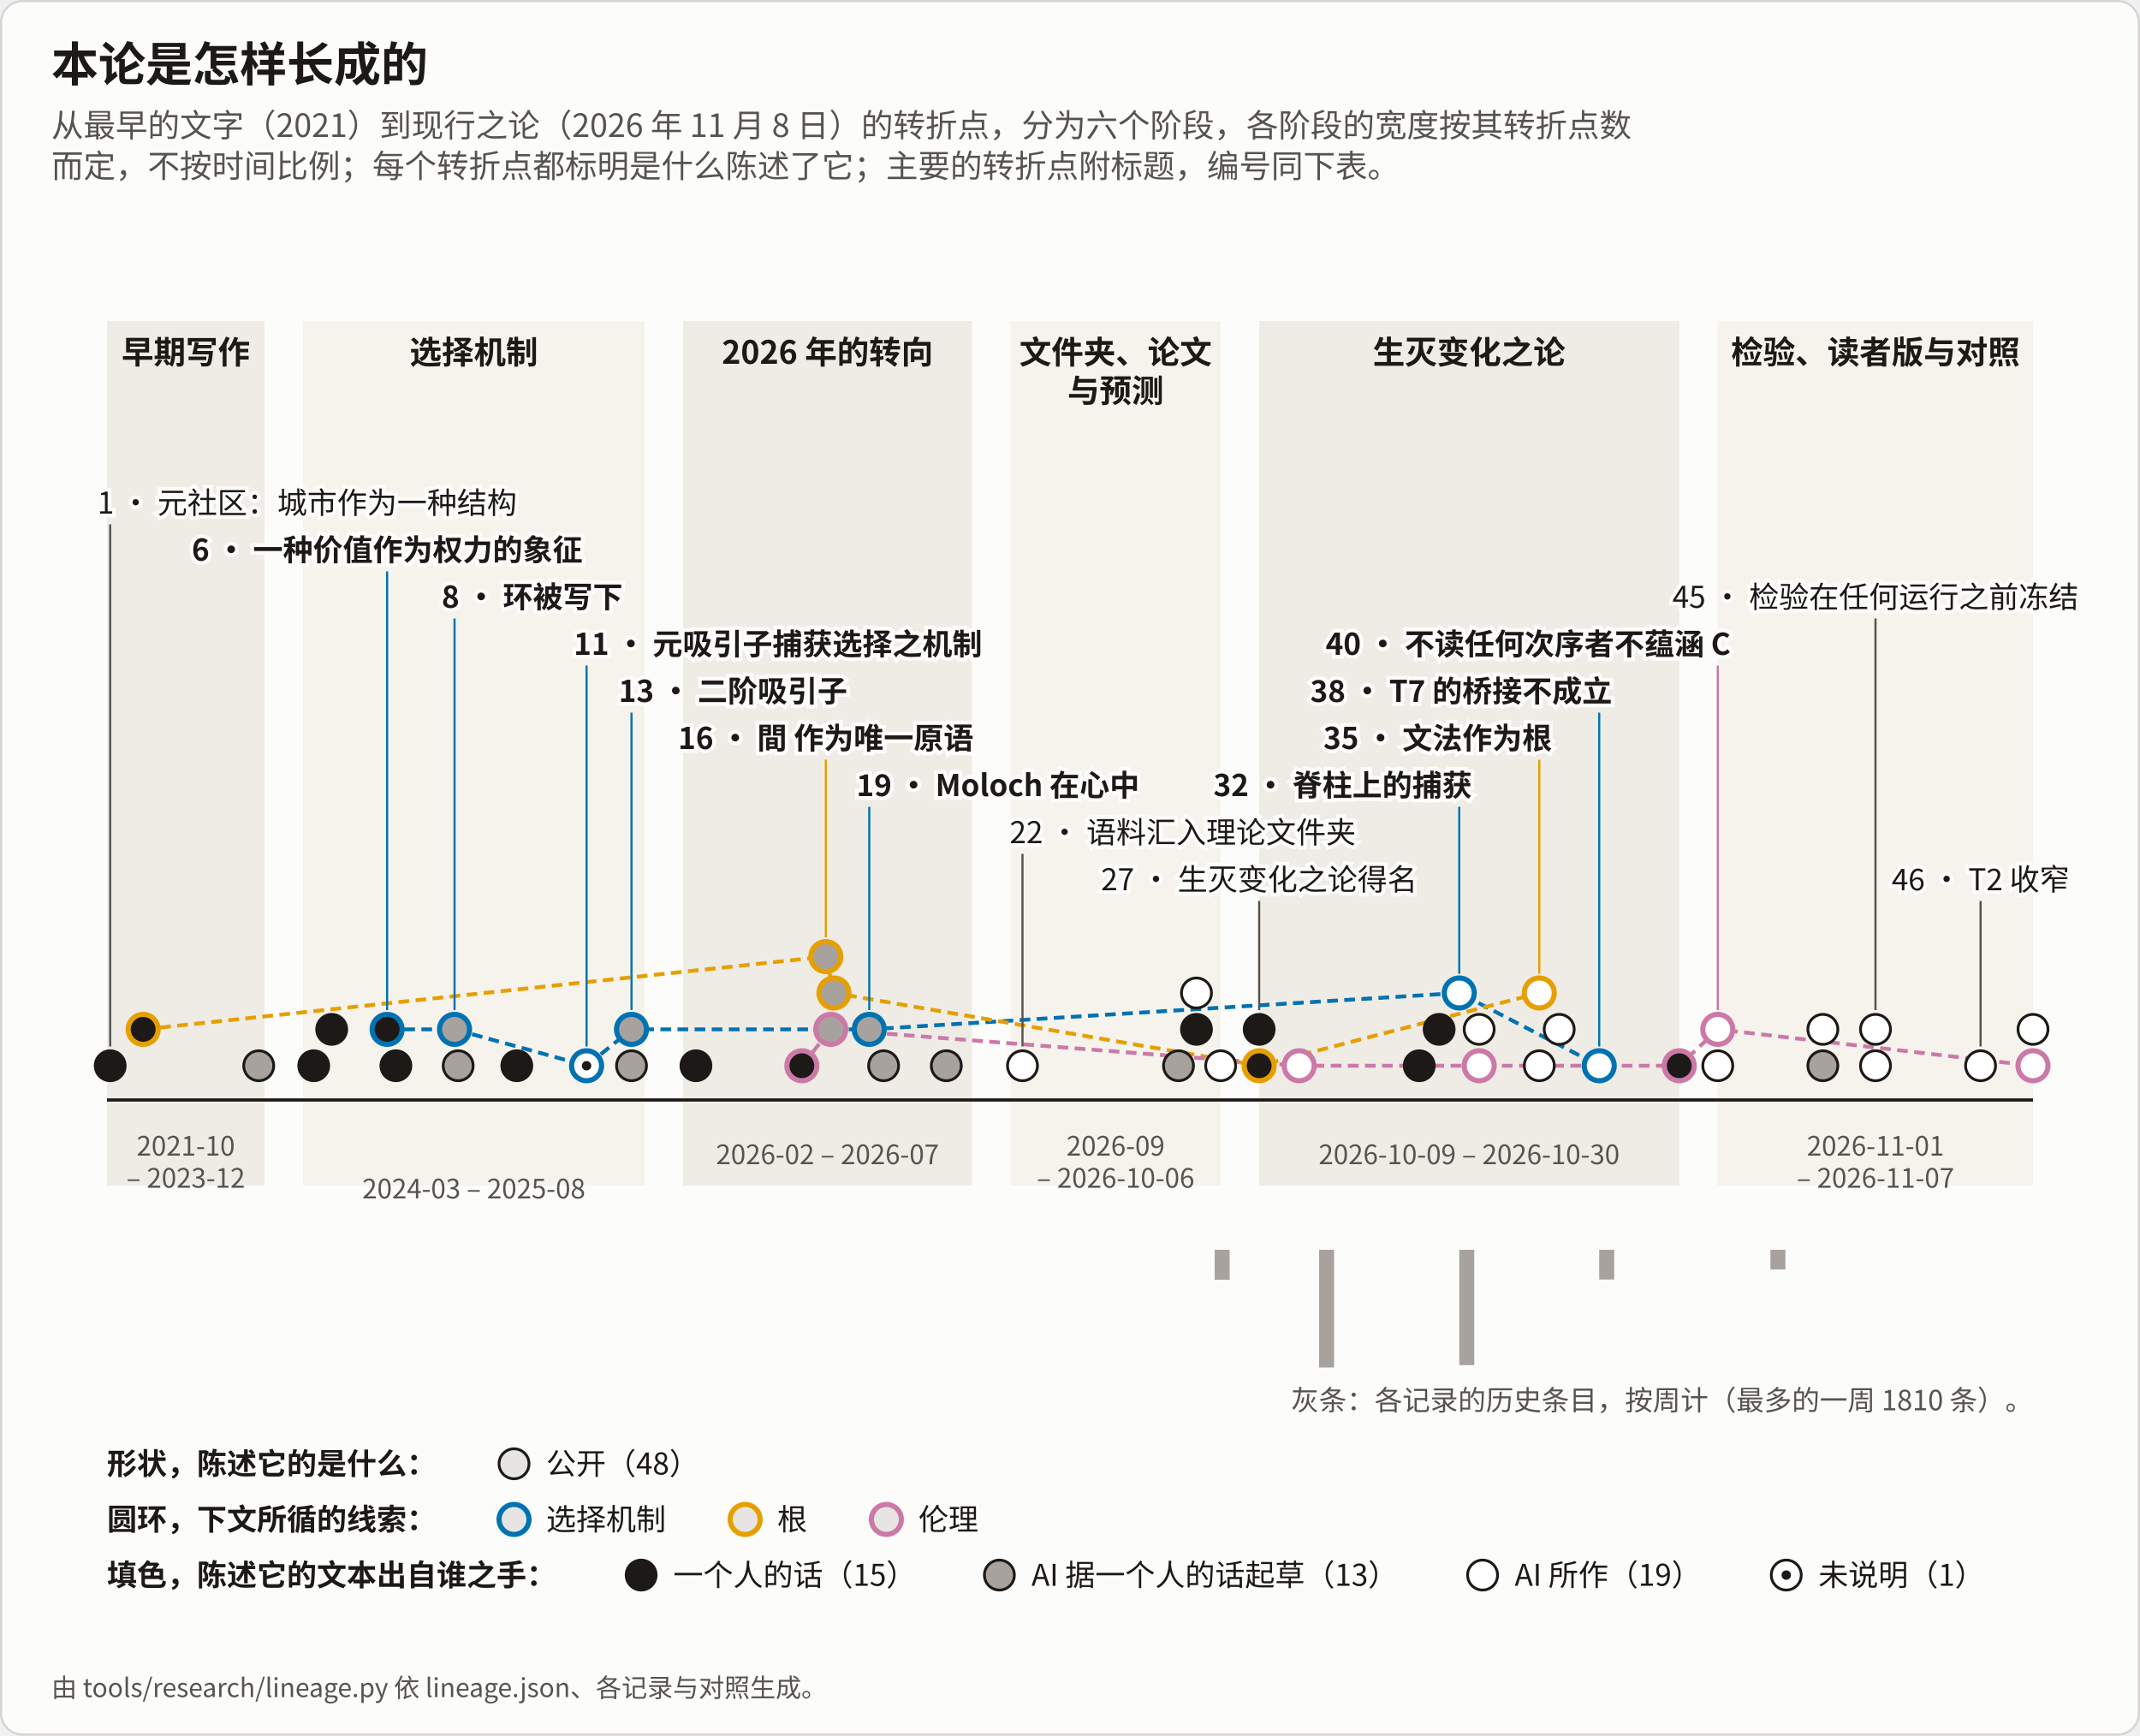
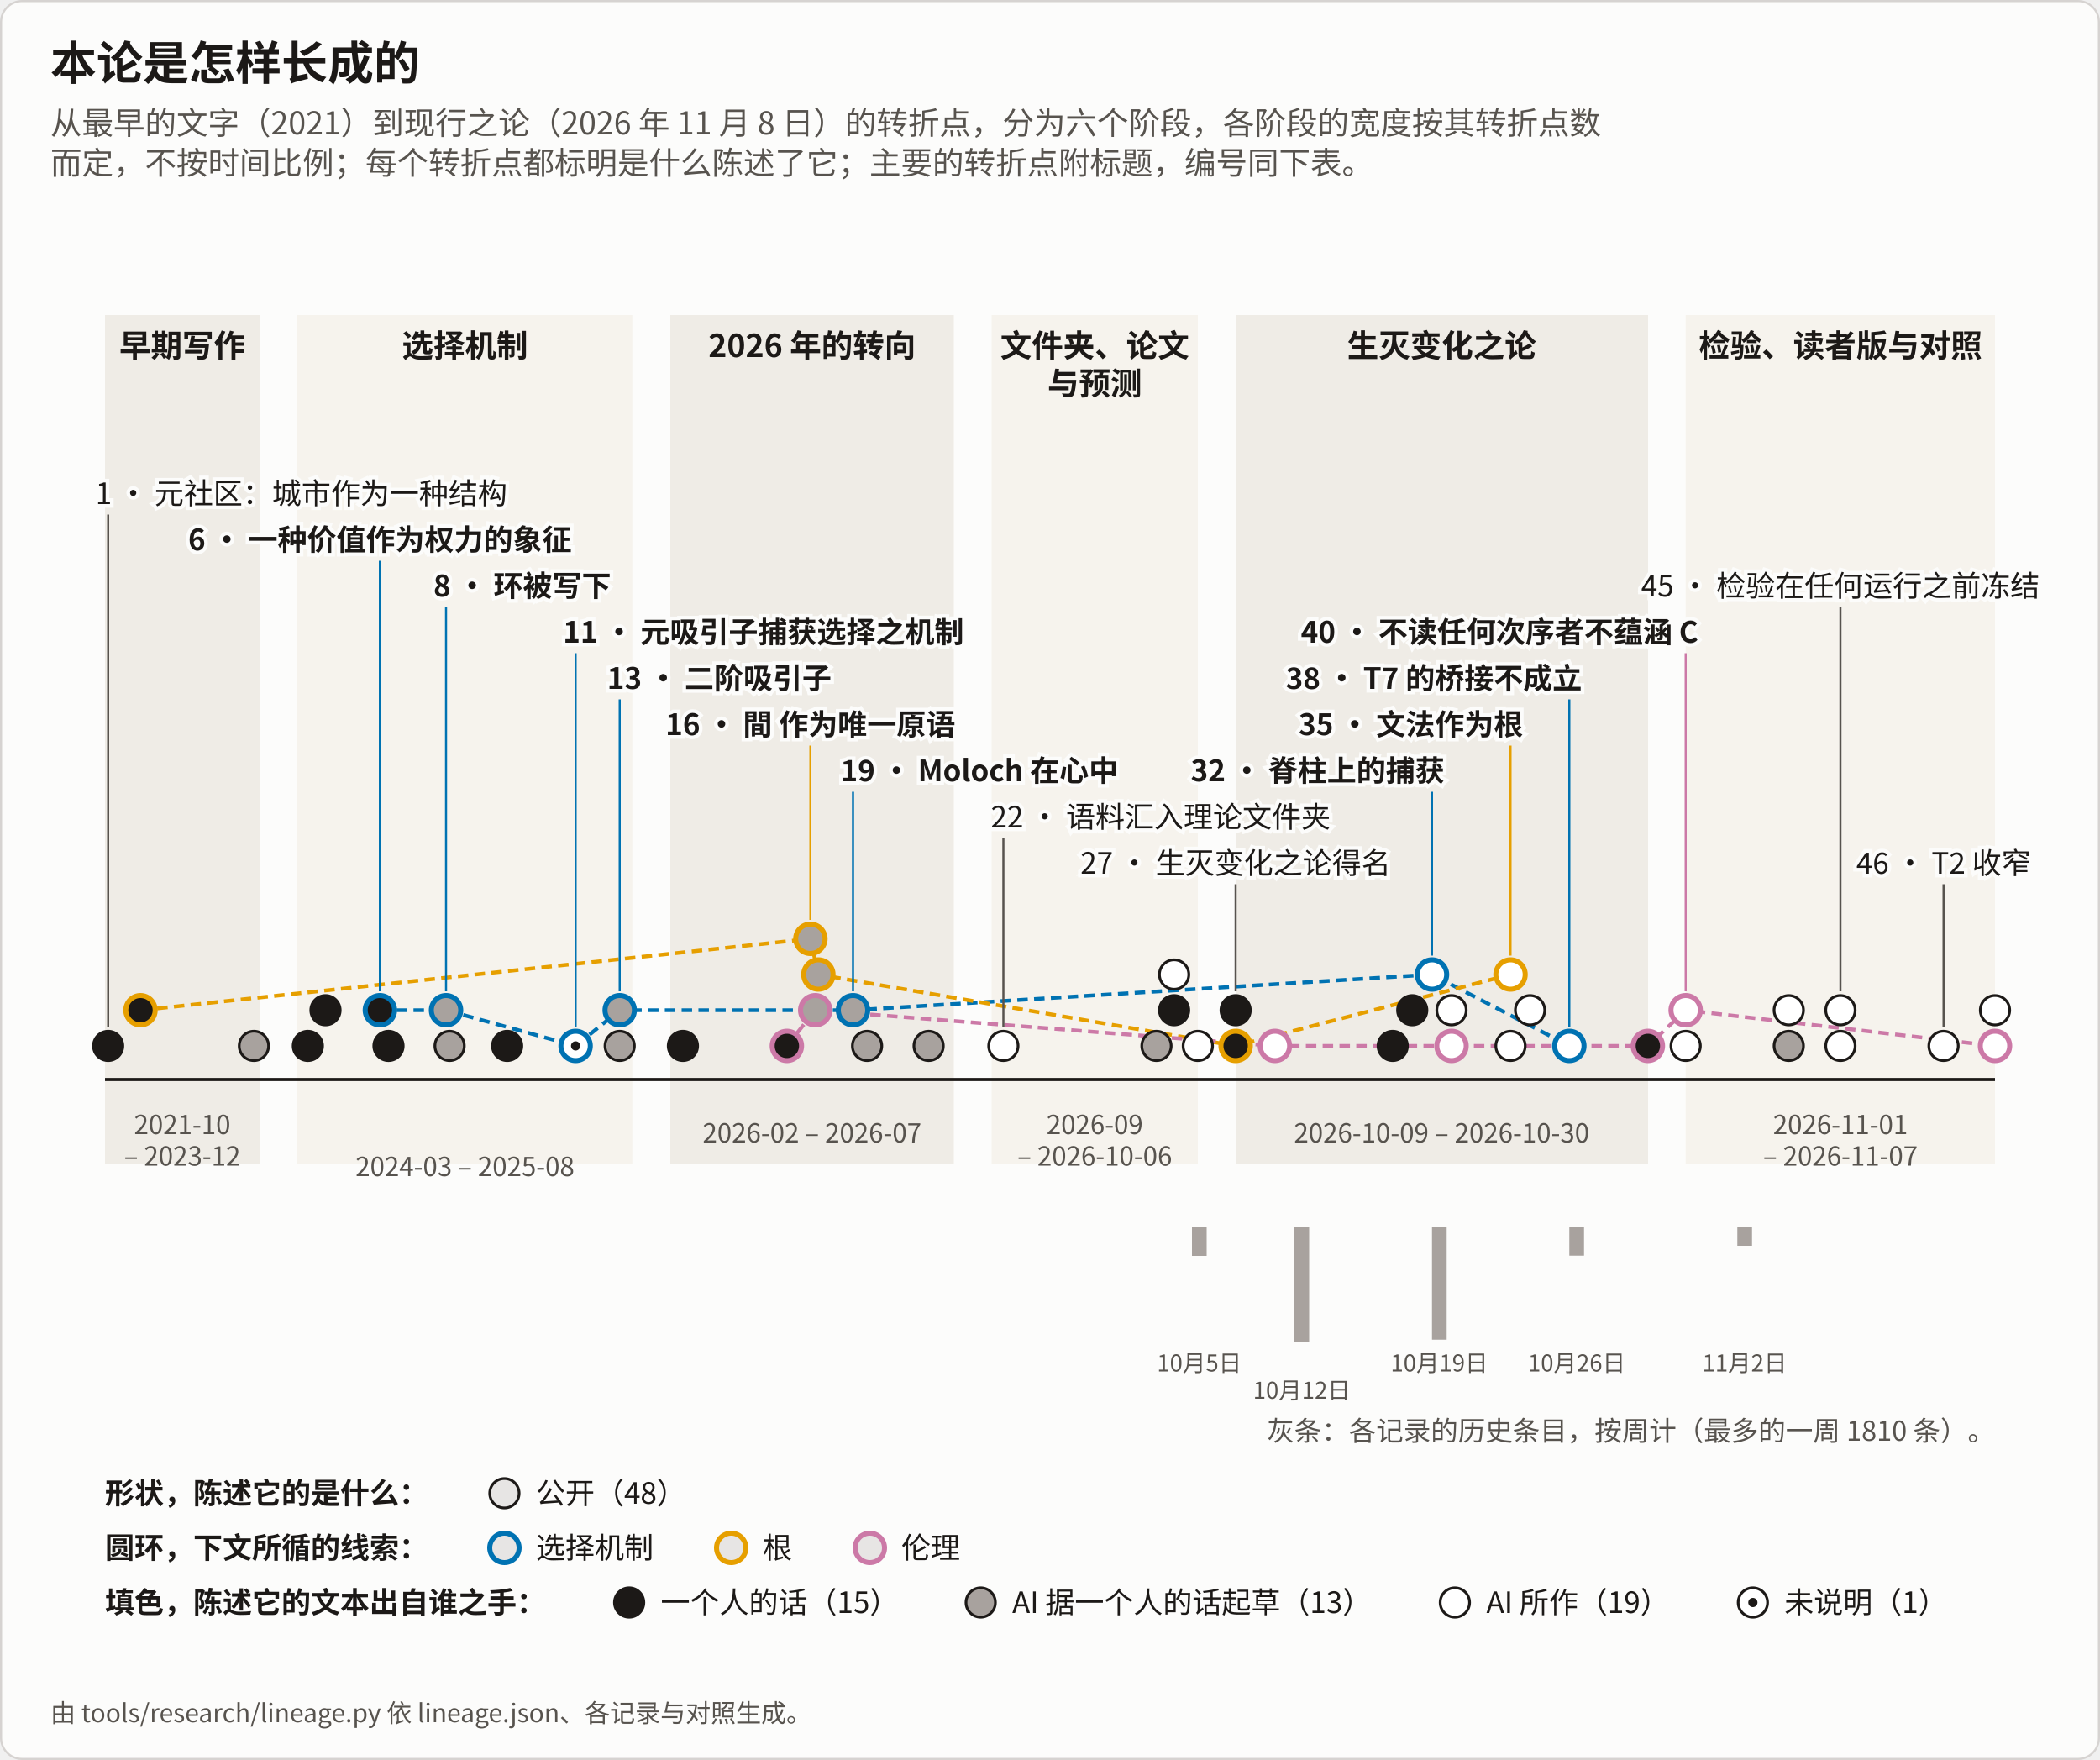
- <svg xmlns="http://www.w3.org/2000/svg" viewBox="0 0 1000 811" width="1000" height="811" role="img" aria-labelledby="lineage-title" font-family="'PingFang SC', 'Hiragino Sans GB', 'Noto Sans CJK SC', 'Microsoft YaHei', sans-serif">
-   <rect x="0.5" y="0.5" width="999" height="810" rx="10" fill="#fcfcfb" stroke="#d6d3d1" />
+ <svg xmlns="http://www.w3.org/2000/svg" viewBox="0 0 1000 838" width="1000" height="838" role="img" aria-labelledby="lineage-title" font-family="'PingFang SC', 'Hiragino Sans GB', 'Noto Sans CJK SC', 'Microsoft YaHei', sans-serif">
+   <rect x="0.5" y="0.5" width="999" height="837" rx="10" fill="#fcfcfb" stroke="#d6d3d1" />
  <text x="24.0" y="38.0" font-size="22" font-weight="bold" text-anchor="start" fill="#1c1917">本论是怎样长成的</text>
  <text x="24.0" y="64.0" font-size="15" text-anchor="start" fill="#57534e">从最早的文字（2021）到现行之论（2026 年 11 月 8 日）的转折点，分为六个阶段，各阶段的宽度按其转折点数</text>
  <text x="24.0" y="83.0" font-size="15" text-anchor="start" fill="#57534e">而定，不按时间比例；每个转折点都标明是什么陈述了它；主要的转折点附标题，编号同下表。</text>
  <rect x="50.0" y="150" width="73.6" height="404" fill="#efece6" />
  <text x="86.8" y="170.0" font-size="15" font-weight="bold" text-anchor="middle" fill="#1c1917">早期写作</text>
  <text x="86.8" y="540.0" font-size="12.5" text-anchor="middle" fill="#57534e">2021-10</text>
  <text x="86.8" y="555.0" font-size="12.5" text-anchor="middle" fill="#57534e">– 2023-12</text>
  <rect x="141.6" y="150" width="159.5" height="404" fill="#f6f3ed" />
  <text x="221.4" y="170.0" font-size="15" font-weight="bold" text-anchor="middle" fill="#1c1917">选择机制</text>
  <text x="221.4" y="560.0" font-size="12.5" text-anchor="middle" fill="#57534e">2024-03 – 2025-08</text>
  <rect x="319.2" y="150" width="135.0" height="404" fill="#efece6" />
  <text x="386.7" y="170.0" font-size="15" font-weight="bold" text-anchor="middle" fill="#1c1917">2026 年的转向</text>
  <text x="386.7" y="544.0" font-size="12.5" text-anchor="middle" fill="#57534e">2026-02 – 2026-07</text>
  <rect x="472.2" y="150" width="98.2" height="404" fill="#f6f3ed" />
  <text x="521.3" y="170.0" font-size="15" font-weight="bold" text-anchor="middle" fill="#1c1917">文件夹、论文</text>
  <text x="521.3" y="188.0" font-size="15" font-weight="bold" text-anchor="middle" fill="#1c1917">与预测</text>
  <text x="521.3" y="540.0" font-size="12.5" text-anchor="middle" fill="#57534e">2026-09</text>
  <text x="521.3" y="555.0" font-size="12.5" text-anchor="middle" fill="#57534e">– 2026-10-06</text>
  <rect x="588.4" y="150" width="196.4" height="404" fill="#efece6" />
  <text x="686.5" y="170.0" font-size="15" font-weight="bold" text-anchor="middle" fill="#1c1917">生灭变化之论</text>
  <text x="686.5" y="544.0" font-size="12.5" text-anchor="middle" fill="#57534e">2026-10-09 – 2026-10-30</text>
  <rect x="802.7" y="150" width="147.3" height="404" fill="#f6f3ed" />
  <text x="876.4" y="170.0" font-size="15" font-weight="bold" text-anchor="middle" fill="#1c1917">检验、读者版与对照</text>
  <text x="876.4" y="540.0" font-size="12.5" text-anchor="middle" fill="#57534e">2026-11-01</text>
  <text x="876.4" y="555.0" font-size="12.5" text-anchor="middle" fill="#57534e">– 2026-11-07</text>
  <line x1="50" y1="514" x2="950" y2="514" stroke="#1c1917" stroke-width="1.5" />
  <rect x="567.6" y="584.0" width="7" height="14.0" fill="#a8a29e" />
  <rect x="616.4" y="584.0" width="7" height="55.0" fill="#a8a29e" />
  <rect x="681.9" y="584.0" width="7" height="53.9" fill="#a8a29e" />
  <rect x="747.3" y="584.0" width="7" height="13.9" fill="#a8a29e" />
  <rect x="827.3" y="584.0" width="7" height="9.2" fill="#a8a29e" />
-   <text x="950.0" y="659.0" font-size="13" text-anchor="end" fill="#57534e">灰条：各记录的历史条目，按周计（最多的一周 1810 条）。</text>
+   <text x="571.1" y="653.0" font-size="11" text-anchor="middle" fill="#57534e">10月5日</text>
+   <text x="619.9" y="666.0" font-size="11" text-anchor="middle" fill="#57534e">10月12日</text>
+   <text x="685.4" y="653.0" font-size="11" text-anchor="middle" fill="#57534e">10月19日</text>
+   <text x="750.8" y="653.0" font-size="11" text-anchor="middle" fill="#57534e">10月26日</text>
+   <text x="830.8" y="653.0" font-size="11" text-anchor="middle" fill="#57534e">11月2日</text>
+   <text x="950.0" y="686.0" font-size="13" text-anchor="end" fill="#57534e">灰条：各记录的历史条目，按周计（最多的一周 1810 条）。</text>
  <path d="M180.9,481.0 L212.4,481.0 L274.1,498.0 L295.1,481.0 L406.2,481.0 L681.9,464.0 L747.3,498.0" fill="none" stroke="#0072B2" stroke-width="1.8" stroke-dasharray="5 3" />
  <path d="M66.9,481.0 L385.9,447.0 L389.7,464.0 L588.4,498.0 L719.3,464.0" fill="none" stroke="#E69F00" stroke-width="1.8" stroke-dasharray="5 3" />
  <path d="M374.7,498.0 L388.2,481.0 L607.1,498.0 L691.2,498.0 L784.7,498.0 L802.7,481.0 L950.0,498.0" fill="none" stroke="#CC79A7" stroke-width="1.8" stroke-dasharray="5 3" />
  <circle cx="51.5" cy="498.0" r="7" fill="#1c1917" stroke="#1c1917" stroke-width="1.3" />
  <circle cx="66.9" cy="481.0" r="7" fill="#1c1917" stroke="#E69F00" stroke-width="2.4" />
  <circle cx="120.9" cy="498.0" r="7" fill="#a8a29e" stroke="#1c1917" stroke-width="1.3" />
  <circle cx="146.6" cy="498.0" r="7" fill="#1c1917" stroke="#1c1917" stroke-width="1.3" />
  <circle cx="155.0" cy="481.0" r="7" fill="#1c1917" stroke="#1c1917" stroke-width="1.3" />
  <circle cx="180.9" cy="481.0" r="7" fill="#1c1917" stroke="#0072B2" stroke-width="2.4" />
  <circle cx="185.0" cy="498.0" r="7" fill="#1c1917" stroke="#1c1917" stroke-width="1.3" />
  <circle cx="212.4" cy="481.0" r="7" fill="#a8a29e" stroke="#0072B2" stroke-width="2.4" />
  <circle cx="214.1" cy="498.0" r="7" fill="#a8a29e" stroke="#1c1917" stroke-width="1.3" />
  <circle cx="241.5" cy="498.0" r="7" fill="#1c1917" stroke="#1c1917" stroke-width="1.3" />
  <circle cx="274.1" cy="498.0" r="7" fill="#ffffff" stroke="#0072B2" stroke-width="2.4" />
  <circle cx="274.1" cy="498.0" r="2.2" fill="#1c1917" />
  <circle cx="295.1" cy="498.0" r="7" fill="#a8a29e" stroke="#1c1917" stroke-width="1.3" />
  <circle cx="295.1" cy="481.0" r="7" fill="#a8a29e" stroke="#0072B2" stroke-width="2.4" />
  <circle cx="325.2" cy="498.0" r="7" fill="#1c1917" stroke="#1c1917" stroke-width="1.3" />
  <circle cx="374.7" cy="498.0" r="7" fill="#1c1917" stroke="#CC79A7" stroke-width="2.4" />
  <circle cx="385.9" cy="447.0" r="7" fill="#a8a29e" stroke="#E69F00" stroke-width="2.4" />
  <circle cx="388.2" cy="481.0" r="7" fill="#a8a29e" stroke="#CC79A7" stroke-width="2.4" />
  <circle cx="389.7" cy="464.0" r="7" fill="#a8a29e" stroke="#E69F00" stroke-width="2.4" />
  <circle cx="406.2" cy="481.0" r="7" fill="#a8a29e" stroke="#0072B2" stroke-width="2.4" />
  <circle cx="412.9" cy="498.0" r="7" fill="#a8a29e" stroke="#1c1917" stroke-width="1.3" />
  <circle cx="442.2" cy="498.0" r="7" fill="#a8a29e" stroke="#1c1917" stroke-width="1.3" />
  <circle cx="477.8" cy="498.0" r="7" fill="#ffffff" stroke="#1c1917" stroke-width="1.3" />
  <circle cx="550.7" cy="498.0" r="7" fill="#a8a29e" stroke="#1c1917" stroke-width="1.3" />
  <circle cx="559.1" cy="481.0" r="7" fill="#1c1917" stroke="#1c1917" stroke-width="1.3" />
  <circle cx="559.1" cy="464.0" r="7" fill="#ffffff" stroke="#1c1917" stroke-width="1.3" />
  <circle cx="570.4" cy="498.0" r="7" fill="#ffffff" stroke="#1c1917" stroke-width="1.3" />
  <circle cx="588.4" cy="481.0" r="7" fill="#1c1917" stroke="#1c1917" stroke-width="1.3" />
  <circle cx="588.4" cy="498.0" r="7" fill="#1c1917" stroke="#E69F00" stroke-width="2.4" />
  <circle cx="607.1" cy="498.0" r="7" fill="#ffffff" stroke="#CC79A7" stroke-width="2.4" />
  <circle cx="663.2" cy="498.0" r="7" fill="#1c1917" stroke="#1c1917" stroke-width="1.3" />
  <circle cx="672.5" cy="481.0" r="7" fill="#1c1917" stroke="#1c1917" stroke-width="1.3" />
  <circle cx="681.9" cy="464.0" r="7" fill="#ffffff" stroke="#0072B2" stroke-width="2.4" />
  <circle cx="691.2" cy="498.0" r="7" fill="#ffffff" stroke="#CC79A7" stroke-width="2.4" />
  <circle cx="691.2" cy="481.0" r="7" fill="#ffffff" stroke="#1c1917" stroke-width="1.3" />
  <circle cx="719.3" cy="464.0" r="7" fill="#ffffff" stroke="#E69F00" stroke-width="2.4" />
  <circle cx="719.3" cy="498.0" r="7" fill="#ffffff" stroke="#1c1917" stroke-width="1.3" />
  <circle cx="728.6" cy="481.0" r="7" fill="#ffffff" stroke="#1c1917" stroke-width="1.3" />
  <circle cx="747.3" cy="498.0" r="7" fill="#ffffff" stroke="#0072B2" stroke-width="2.4" />
  <circle cx="784.7" cy="498.0" r="7" fill="#1c1917" stroke="#CC79A7" stroke-width="2.4" />
  <circle cx="802.7" cy="481.0" r="7" fill="#ffffff" stroke="#CC79A7" stroke-width="2.4" />
  <circle cx="802.7" cy="498.0" r="7" fill="#ffffff" stroke="#1c1917" stroke-width="1.3" />
  <circle cx="851.8" cy="498.0" r="7" fill="#a8a29e" stroke="#1c1917" stroke-width="1.3" />
  <circle cx="851.8" cy="481.0" r="7" fill="#ffffff" stroke="#1c1917" stroke-width="1.3" />
  <circle cx="876.4" cy="498.0" r="7" fill="#ffffff" stroke="#1c1917" stroke-width="1.3" />
  <circle cx="876.4" cy="481.0" r="7" fill="#ffffff" stroke="#1c1917" stroke-width="1.3" />
  <circle cx="925.5" cy="498.0" r="7" fill="#ffffff" stroke="#1c1917" stroke-width="1.3" />
  <circle cx="950.0" cy="498.0" r="7" fill="#ffffff" stroke="#CC79A7" stroke-width="2.4" />
  <circle cx="950.0" cy="481.0" r="7" fill="#ffffff" stroke="#1c1917" stroke-width="1.3" />
  <line x1="51.5" y1="489.0" x2="51.5" y2="245.0" stroke="#57534e" stroke-width="1" />
  <text x="45.5" y="240.0" font-size="14" text-anchor="start" fill="#1c1917" stroke="#fcfcfb" stroke-width="3.5" paint-order="stroke">1 · 元社区：城市作为一种结构</text>
  <line x1="180.9" y1="472.0" x2="180.9" y2="267.0" stroke="#0072B2" stroke-width="1" />
  <text x="180.9" y="262.0" font-size="14" font-weight="bold" text-anchor="middle" fill="#1c1917" stroke="#fcfcfb" stroke-width="3.5" paint-order="stroke">6 · 一种价值作为权力的象征</text>
  <line x1="212.4" y1="472.0" x2="212.4" y2="289.0" stroke="#0072B2" stroke-width="1" />
  <text x="206.4" y="284.0" font-size="14" font-weight="bold" text-anchor="start" fill="#1c1917" stroke="#fcfcfb" stroke-width="3.5" paint-order="stroke">8 · 环被写下</text>
  <line x1="274.1" y1="489.0" x2="274.1" y2="311.0" stroke="#0072B2" stroke-width="1" />
  <text x="268.1" y="306.0" font-size="14" font-weight="bold" text-anchor="start" fill="#1c1917" stroke="#fcfcfb" stroke-width="3.5" paint-order="stroke">11 · 元吸引子捕获选择之机制</text>
  <line x1="295.1" y1="472.0" x2="295.1" y2="333.0" stroke="#0072B2" stroke-width="1" />
  <text x="289.1" y="328.0" font-size="14" font-weight="bold" text-anchor="start" fill="#1c1917" stroke="#fcfcfb" stroke-width="3.5" paint-order="stroke">13 · 二阶吸引子</text>
  <line x1="385.9" y1="438.0" x2="385.9" y2="355.0" stroke="#E69F00" stroke-width="1" />
  <text x="385.9" y="350.0" font-size="14" font-weight="bold" text-anchor="middle" fill="#1c1917" stroke="#fcfcfb" stroke-width="3.5" paint-order="stroke">16 · 間 作为唯一原语</text>
  <line x1="406.2" y1="472.0" x2="406.2" y2="377.0" stroke="#0072B2" stroke-width="1" />
  <text x="400.2" y="372.0" font-size="14" font-weight="bold" text-anchor="start" fill="#1c1917" stroke="#fcfcfb" stroke-width="3.5" paint-order="stroke">19 · Moloch 在心中</text>
  <line x1="477.8" y1="489.0" x2="477.8" y2="399.0" stroke="#57534e" stroke-width="1" />
  <text x="471.8" y="394.0" font-size="14" text-anchor="start" fill="#1c1917" stroke="#fcfcfb" stroke-width="3.5" paint-order="stroke">22 · 语料汇入理论文件夹</text>
  <line x1="588.4" y1="472.0" x2="588.4" y2="421.0" stroke="#57534e" stroke-width="1" />
  <text x="588.4" y="416.0" font-size="14" text-anchor="middle" fill="#1c1917" stroke="#fcfcfb" stroke-width="3.5" paint-order="stroke">27 · 生灭变化之论得名</text>
  <line x1="681.9" y1="455.0" x2="681.9" y2="377.0" stroke="#0072B2" stroke-width="1" />
  <text x="687.9" y="372.0" font-size="14" font-weight="bold" text-anchor="end" fill="#1c1917" stroke="#fcfcfb" stroke-width="3.5" paint-order="stroke">32 · 脊柱上的捕获</text>
  <line x1="719.3" y1="455.0" x2="719.3" y2="355.0" stroke="#E69F00" stroke-width="1" />
  <text x="725.3" y="350.0" font-size="14" font-weight="bold" text-anchor="end" fill="#1c1917" stroke="#fcfcfb" stroke-width="3.5" paint-order="stroke">35 · 文法作为根</text>
  <line x1="747.3" y1="489.0" x2="747.3" y2="333.0" stroke="#0072B2" stroke-width="1" />
  <text x="753.3" y="328.0" font-size="14" font-weight="bold" text-anchor="end" fill="#1c1917" stroke="#fcfcfb" stroke-width="3.5" paint-order="stroke">38 · T7 的桥接不成立</text>
  <line x1="802.7" y1="472.0" x2="802.7" y2="311.0" stroke="#CC79A7" stroke-width="1" />
  <text x="808.7" y="306.0" font-size="14" font-weight="bold" text-anchor="end" fill="#1c1917" stroke="#fcfcfb" stroke-width="3.5" paint-order="stroke">40 · 不读任何次序者不蕴涵 C</text>
  <line x1="876.4" y1="472.0" x2="876.4" y2="289.0" stroke="#57534e" stroke-width="1" />
  <text x="876.4" y="284.0" font-size="14" text-anchor="middle" fill="#1c1917" stroke="#fcfcfb" stroke-width="3.5" paint-order="stroke">45 · 检验在任何运行之前冻结</text>
  <line x1="925.5" y1="489.0" x2="925.5" y2="421.0" stroke="#57534e" stroke-width="1" />
  <text x="925.5" y="416.0" font-size="14" text-anchor="middle" fill="#1c1917" stroke="#fcfcfb" stroke-width="3.5" paint-order="stroke">46 · T2 收窄</text>
-   <text x="50.0" y="689.0" font-size="14" font-weight="bold" text-anchor="start" fill="#1c1917">形状，陈述它的是什么：</text>
-   <circle cx="240.2" cy="684.0" r="7" fill="#e7e5e4" stroke="#1c1917" stroke-width="1.3" />
-   <text x="255.2" y="689.0" font-size="14" text-anchor="start" fill="#1c1917">公开（48）</text>
-   <text x="50.0" y="715.0" font-size="14" font-weight="bold" text-anchor="start" fill="#1c1917">圆环，下文所循的线索：</text>
-   <circle cx="240.2" cy="710.0" r="7" fill="#e7e5e4" stroke="#0072B2" stroke-width="2.4" />
-   <text x="255.2" y="715.0" font-size="14" text-anchor="start" fill="#1c1917">选择机制</text>
-   <circle cx="348.2" cy="710.0" r="7" fill="#e7e5e4" stroke="#E69F00" stroke-width="2.4" />
-   <text x="363.2" y="715.0" font-size="14" text-anchor="start" fill="#1c1917">根</text>
-   <circle cx="414.2" cy="710.0" r="7" fill="#e7e5e4" stroke="#CC79A7" stroke-width="2.4" />
-   <text x="429.2" y="715.0" font-size="14" text-anchor="start" fill="#1c1917">伦理</text>
-   <text x="50.0" y="741.0" font-size="14" font-weight="bold" text-anchor="start" fill="#1c1917">填色，陈述它的文本出自谁之手：</text>
-   <circle cx="299.6" cy="736.0" r="7" fill="#1c1917" stroke="#1c1917" stroke-width="1.3" />
-   <text x="314.6" y="741.0" font-size="14" text-anchor="start" fill="#1c1917">一个人的话（15）</text>
-   <circle cx="467.0" cy="736.0" r="7" fill="#a8a29e" stroke="#1c1917" stroke-width="1.3" />
-   <text x="482.0" y="741.0" font-size="14" text-anchor="start" fill="#1c1917">AI 据一个人的话起草（13）</text>
-   <circle cx="692.8" cy="736.0" r="7" fill="#ffffff" stroke="#1c1917" stroke-width="1.3" />
-   <text x="707.8" y="741.0" font-size="14" text-anchor="start" fill="#1c1917">AI 所作（19）</text>
-   <circle cx="834.7" cy="736.0" r="7" fill="#ffffff" stroke="#1c1917" stroke-width="1.3" />
-   <circle cx="834.7" cy="736.0" r="2.2" fill="#1c1917" />
-   <text x="849.7" y="741.0" font-size="14" text-anchor="start" fill="#1c1917">未说明（1）</text>
-   <text x="24.0" y="793.0" font-size="12" text-anchor="start" fill="#57534e">由 tools/research/lineage.py 依 lineage.json、各记录与对照生成。</text>
+   <text x="50.0" y="716.0" font-size="14" font-weight="bold" text-anchor="start" fill="#1c1917">形状，陈述它的是什么：</text>
+   <circle cx="240.2" cy="711.0" r="7" fill="#e7e5e4" stroke="#1c1917" stroke-width="1.3" />
+   <text x="255.2" y="716.0" font-size="14" text-anchor="start" fill="#1c1917">公开（48）</text>
+   <text x="50.0" y="742.0" font-size="14" font-weight="bold" text-anchor="start" fill="#1c1917">圆环，下文所循的线索：</text>
+   <circle cx="240.2" cy="737.0" r="7" fill="#e7e5e4" stroke="#0072B2" stroke-width="2.4" />
+   <text x="255.2" y="742.0" font-size="14" text-anchor="start" fill="#1c1917">选择机制</text>
+   <circle cx="348.2" cy="737.0" r="7" fill="#e7e5e4" stroke="#E69F00" stroke-width="2.4" />
+   <text x="363.2" y="742.0" font-size="14" text-anchor="start" fill="#1c1917">根</text>
+   <circle cx="414.2" cy="737.0" r="7" fill="#e7e5e4" stroke="#CC79A7" stroke-width="2.4" />
+   <text x="429.2" y="742.0" font-size="14" text-anchor="start" fill="#1c1917">伦理</text>
+   <text x="50.0" y="768.0" font-size="14" font-weight="bold" text-anchor="start" fill="#1c1917">填色，陈述它的文本出自谁之手：</text>
+   <circle cx="299.6" cy="763.0" r="7" fill="#1c1917" stroke="#1c1917" stroke-width="1.3" />
+   <text x="314.6" y="768.0" font-size="14" text-anchor="start" fill="#1c1917">一个人的话（15）</text>
+   <circle cx="467.0" cy="763.0" r="7" fill="#a8a29e" stroke="#1c1917" stroke-width="1.3" />
+   <text x="482.0" y="768.0" font-size="14" text-anchor="start" fill="#1c1917">AI 据一个人的话起草（13）</text>
+   <circle cx="692.8" cy="763.0" r="7" fill="#ffffff" stroke="#1c1917" stroke-width="1.3" />
+   <text x="707.8" y="768.0" font-size="14" text-anchor="start" fill="#1c1917">AI 所作（19）</text>
+   <circle cx="834.7" cy="763.0" r="7" fill="#ffffff" stroke="#1c1917" stroke-width="1.3" />
+   <circle cx="834.7" cy="763.0" r="2.2" fill="#1c1917" />
+   <text x="849.7" y="768.0" font-size="14" text-anchor="start" fill="#1c1917">未说明（1）</text>
+   <text x="24.0" y="820.0" font-size="12" text-anchor="start" fill="#57534e">由 tools/research/lineage.py 依 lineage.json、各记录与对照生成。</text>
</svg>
